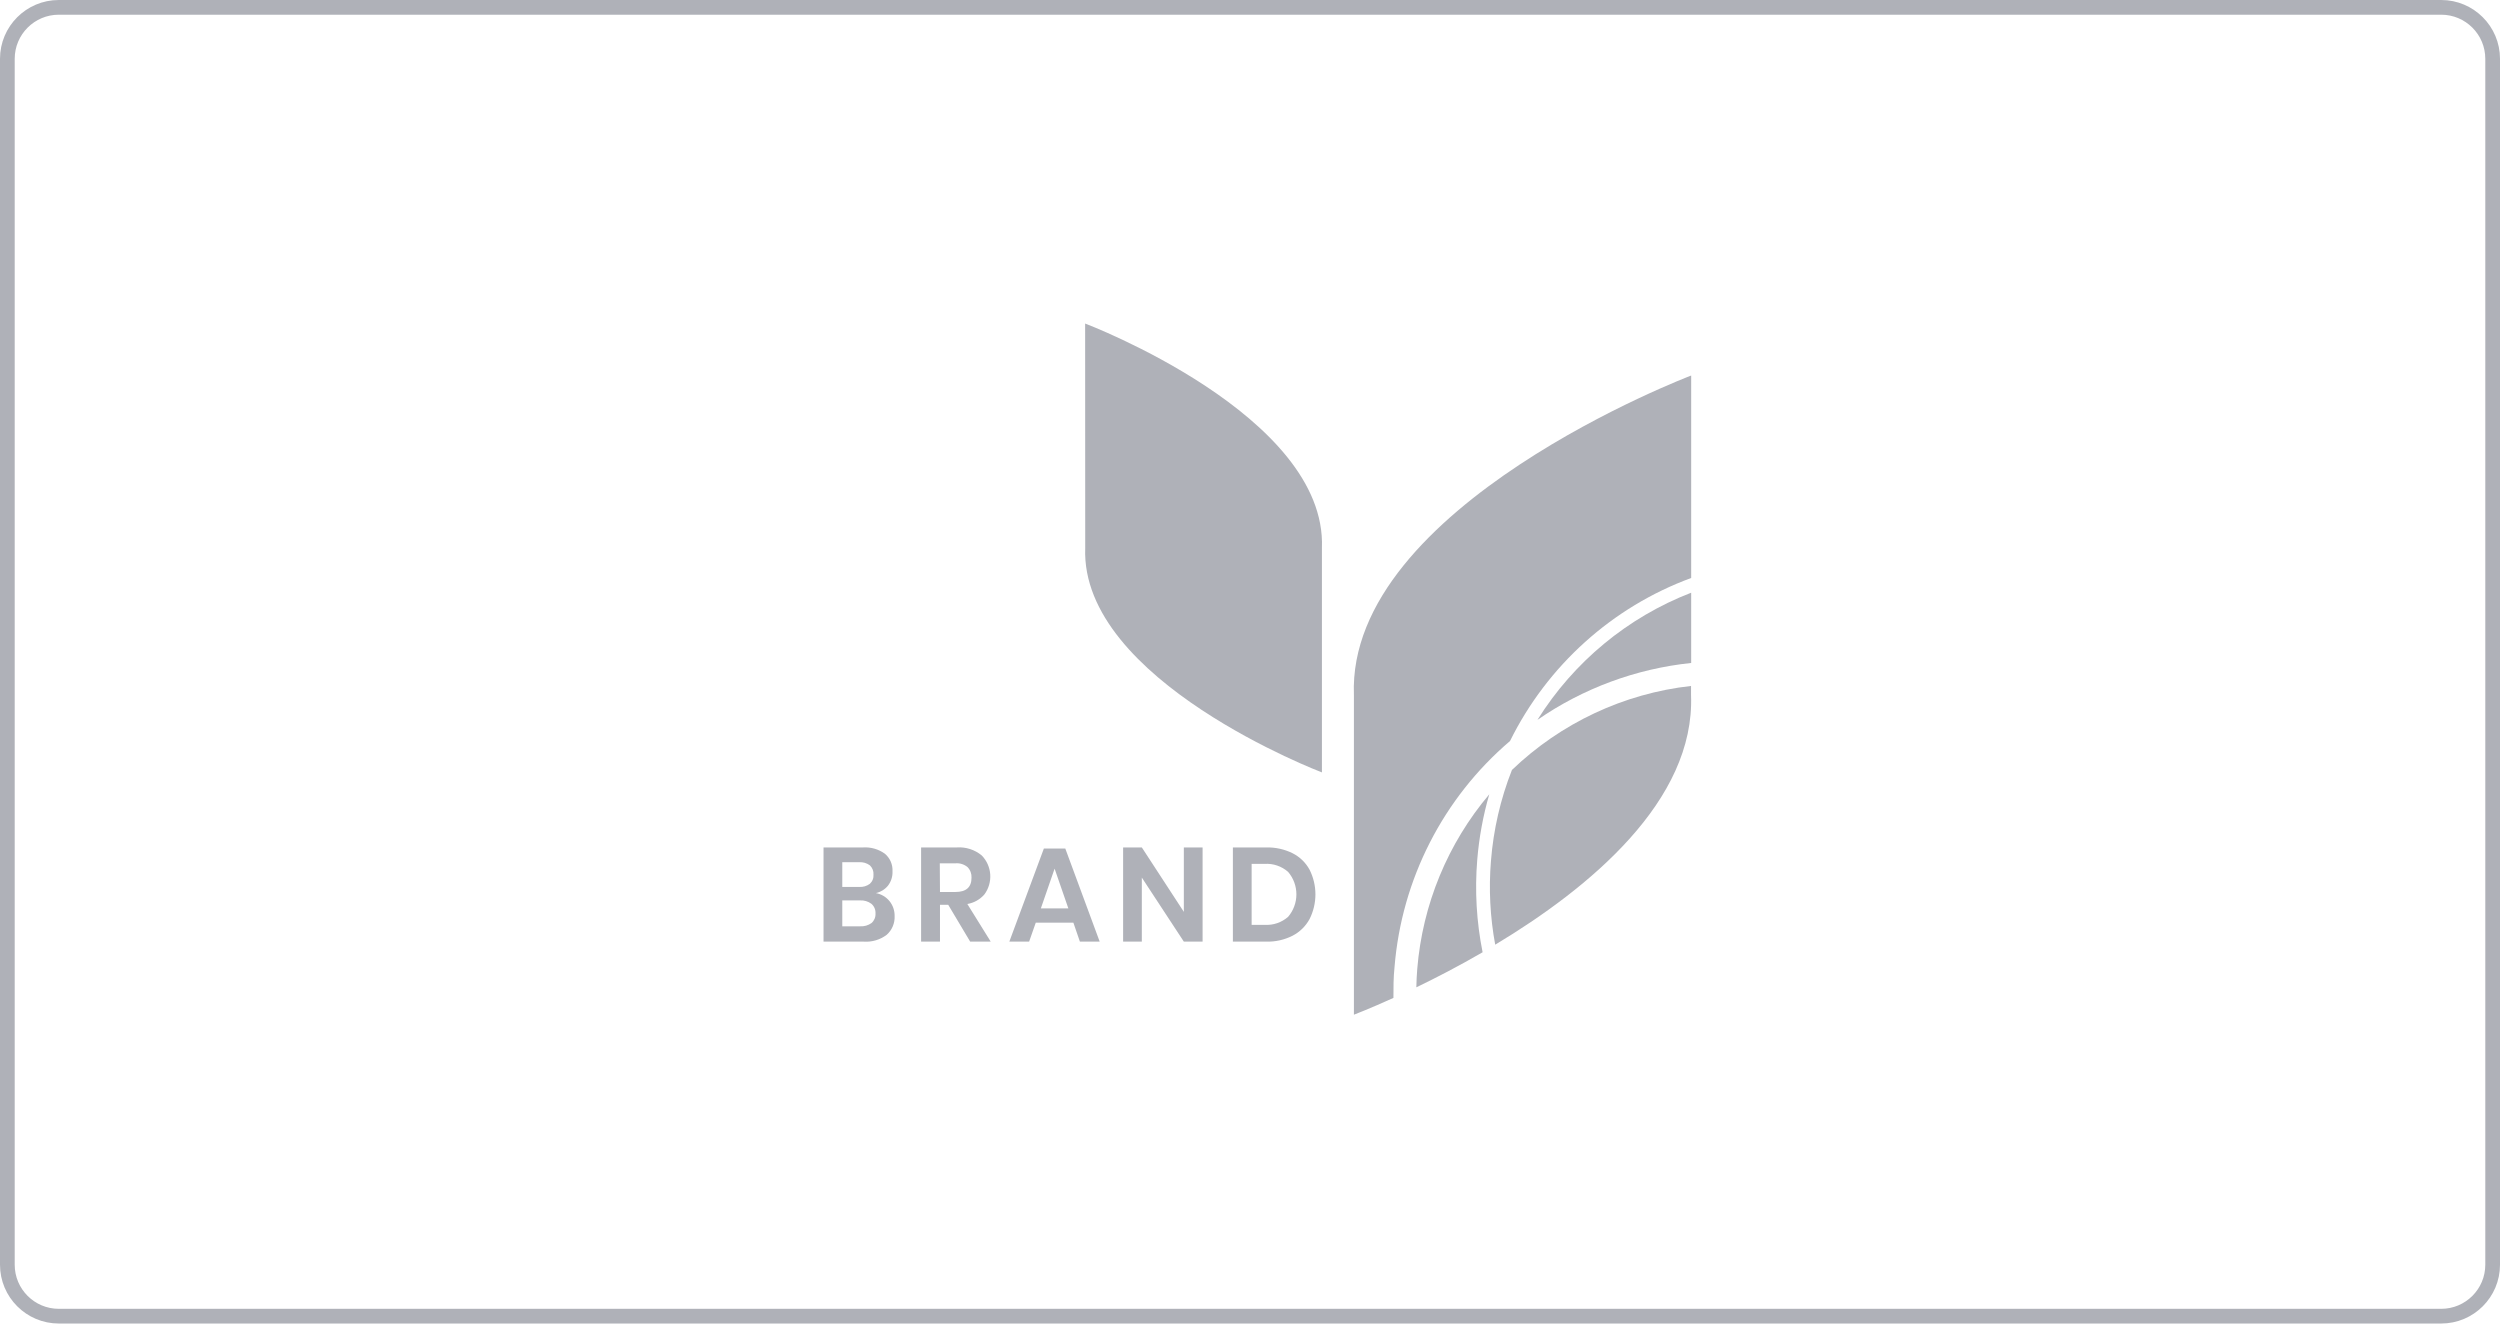
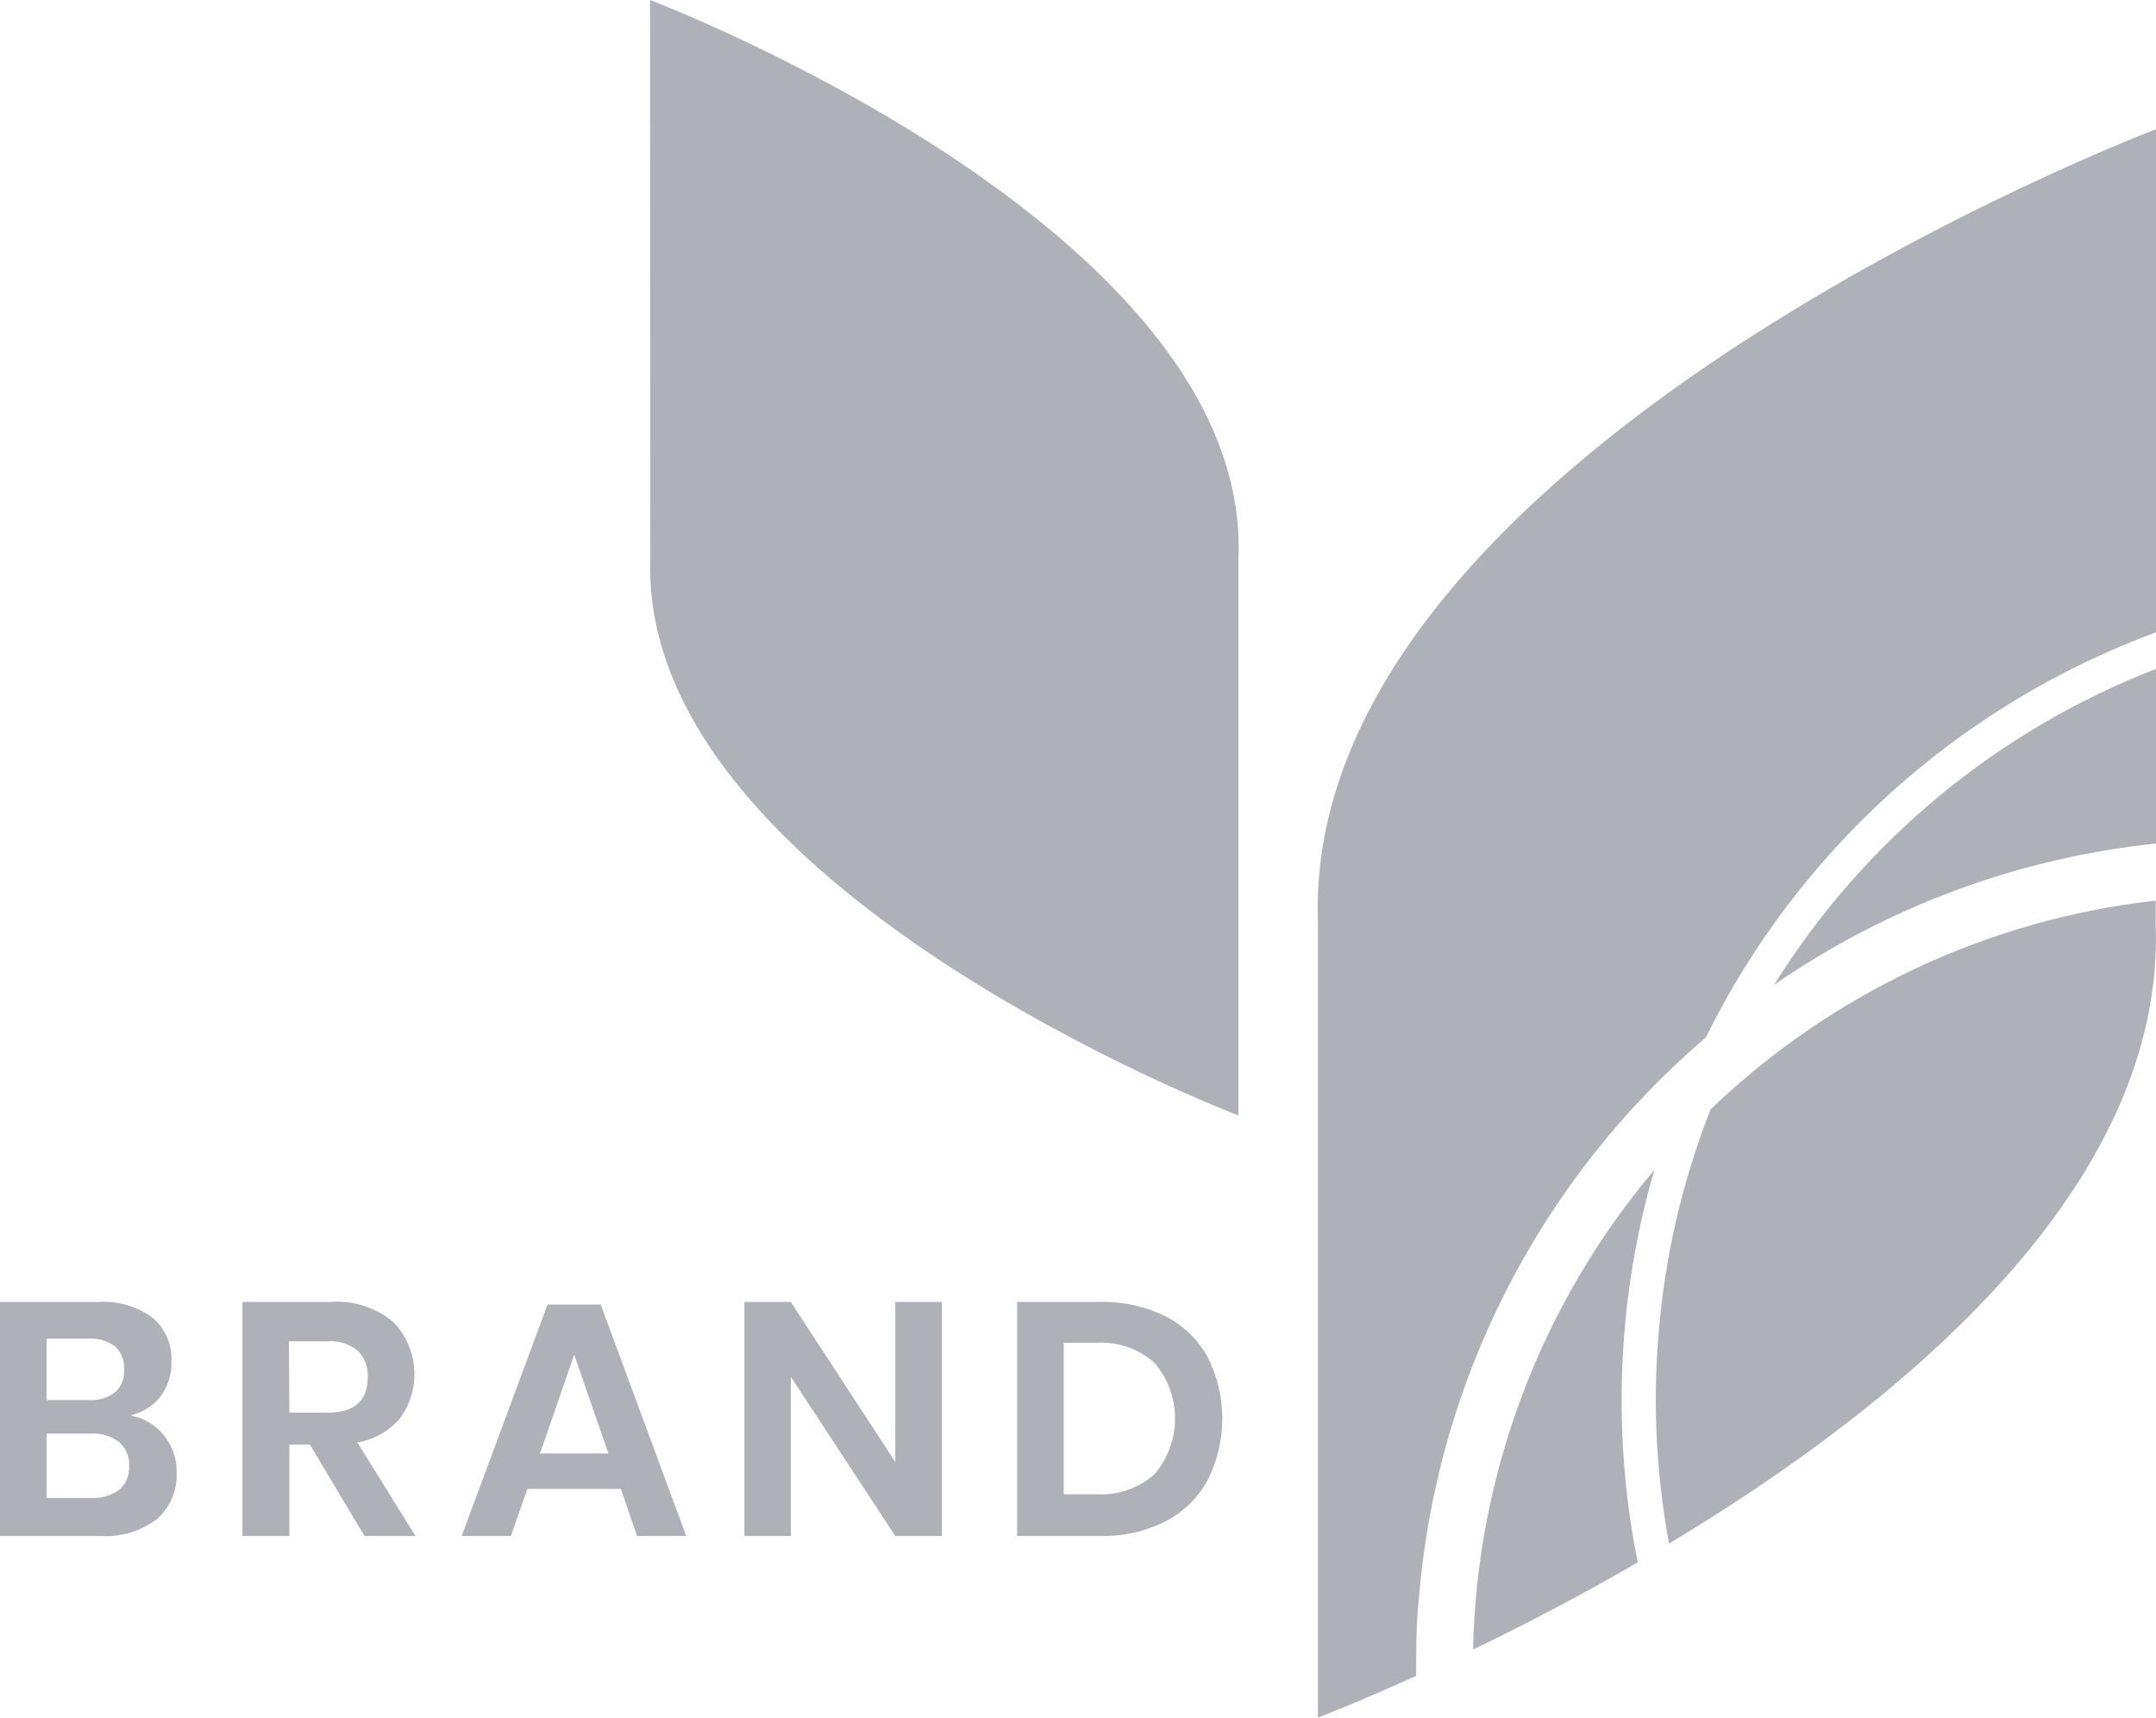
- <svg xmlns="http://www.w3.org/2000/svg" width="170" height="90" viewBox="0 0 170 90" fill="none">
-   <rect x="0.5" y="0.5" width="169" height="89" rx="3.5" stroke="#AFB1B8" />
-   <path d="M60.488 61.278C60.718 61.563 60.84 61.921 60.834 62.288C60.845 62.528 60.803 62.767 60.71 62.988C60.618 63.209 60.477 63.406 60.297 63.565C59.851 63.904 59.298 64.069 58.739 64.031H56V57.626H58.683C59.213 57.591 59.738 57.741 60.17 58.052C60.343 58.197 60.48 58.381 60.571 58.589C60.661 58.797 60.702 59.024 60.69 59.25C60.706 59.603 60.595 59.951 60.379 60.23C60.17 60.484 59.883 60.66 59.562 60.73C59.925 60.797 60.254 60.991 60.488 61.278ZM57.275 60.311H58.422C58.682 60.33 58.941 60.255 59.151 60.098C59.237 60.02 59.304 59.923 59.346 59.814C59.389 59.706 59.406 59.589 59.397 59.472C59.405 59.356 59.387 59.24 59.345 59.132C59.303 59.024 59.238 58.926 59.154 58.846C58.938 58.685 58.671 58.609 58.403 58.631H57.275V60.311ZM59.263 62.767C59.355 62.687 59.427 62.586 59.474 62.474C59.521 62.361 59.542 62.238 59.534 62.116C59.541 61.993 59.52 61.869 59.472 61.755C59.423 61.641 59.35 61.54 59.257 61.459C59.032 61.292 58.756 61.21 58.478 61.228H57.275V62.989H58.493C58.767 63.005 59.039 62.927 59.263 62.767Z" fill="#AFB1B8" />
-   <path d="M65.972 64.031L64.48 61.528H63.919V64.031H62.635V57.626H65.066C65.678 57.583 66.284 57.778 66.758 58.171C67.098 58.518 67.302 58.976 67.336 59.462C67.369 59.948 67.228 60.43 66.939 60.821C66.639 61.166 66.229 61.396 65.779 61.472L67.369 64.031H65.972ZM63.919 60.655H64.969C65.698 60.655 66.063 60.332 66.063 59.685C66.07 59.553 66.05 59.421 66.004 59.297C65.958 59.173 65.887 59.06 65.795 58.965C65.564 58.773 65.268 58.68 64.969 58.706H63.906L63.919 60.655Z" fill="#AFB1B8" />
-   <path d="M72.99 62.742H70.432L69.98 64.031H68.634L70.984 57.698H72.439L74.779 64.031H73.433L72.99 62.742ZM72.648 61.772L71.713 59.069L70.778 61.772H72.648Z" fill="#AFB1B8" />
-   <path d="M81.776 64.031H80.501L77.644 59.676V64.031H76.372V57.626H77.644L80.501 62.007V57.626H81.776V64.031Z" fill="#AFB1B8" />
-   <path d="M89.05 62.498C88.786 62.982 88.385 63.375 87.897 63.628C87.342 63.909 86.726 64.048 86.105 64.031H83.836V57.626H86.105C86.725 57.61 87.34 57.745 87.897 58.021C88.385 58.267 88.787 58.657 89.05 59.138C89.312 59.658 89.449 60.234 89.449 60.818C89.449 61.402 89.312 61.977 89.05 62.498ZM87.591 62.345C87.955 61.919 88.155 61.377 88.155 60.816C88.155 60.255 87.955 59.713 87.591 59.288C87.151 58.902 86.578 58.707 85.996 58.743H85.111V62.889H85.996C86.578 62.926 87.151 62.73 87.591 62.345Z" fill="#AFB1B8" />
-   <path d="M73.789 22C73.789 22 90.24 28.236 89.891 37.26V52.523C89.891 52.523 73.452 46.284 73.795 37.26L73.789 22Z" fill="#AFB1B8" />
-   <path d="M104.547 48.95C107.654 46.803 111.248 45.473 115 45.082V40.304C110.677 41.977 107.01 45.01 104.547 48.95Z" fill="#AFB1B8" />
-   <path d="M102.681 50.389C105.224 45.248 109.633 41.28 115 39.303V25.536C115 25.536 91.571 34.419 92.066 47.269V69C92.066 69 93.11 68.603 94.753 67.858C94.753 67.163 94.753 66.462 94.828 65.758C95.312 59.792 98.137 54.264 102.681 50.389Z" fill="#AFB1B8" />
-   <path d="M100.453 58.462C100.576 56.955 100.85 55.464 101.272 54.012C98.443 57.359 96.73 61.512 96.373 65.887C96.339 66.3 96.32 66.713 96.311 67.138C97.642 66.497 99.191 65.696 100.817 64.754C100.402 62.684 100.279 60.566 100.453 58.462Z" fill="#AFB1B8" />
-   <path d="M101.385 58.54C101.229 60.444 101.326 62.36 101.674 64.238C108.076 60.392 115.268 54.45 114.991 47.269V46.644C110.417 47.157 106.139 49.165 102.812 52.357C102.033 54.335 101.552 56.419 101.385 58.54Z" fill="#AFB1B8" />
+ <svg xmlns="http://www.w3.org/2000/svg" width="59" height="47" fill="none">
+   <path d="M4.488 39.278c.23.285.352.643.346 1.01a1.604 1.604 0 01-.536 1.277c-.447.339-1 .504-1.559.466H0v-6.405h2.683a2.284 2.284 0 011.487.426 1.464 1.464 0 01.52 1.198c.016.353-.095.7-.311.98-.209.254-.496.43-.817.5.363.067.692.26.926.548zm-3.213-.967H2.42c.261.02.52-.056.73-.213a.761.761 0 00.246-.626.788.788 0 00-.243-.625 1.106 1.106 0 00-.751-.216H1.275v1.68zm1.988 2.456a.796.796 0 00.271-.65.81.81 0 00-.277-.658 1.18 1.18 0 00-.78-.231H1.276v1.761h1.218c.274.016.546-.062.77-.222zM9.973 42.031L8.48 39.528h-.561v2.503H6.635v-6.405h2.43a2.39 2.39 0 011.693.545 2.047 2.047 0 01.18 2.65c-.3.345-.709.575-1.159.65l1.59 2.56H9.973zm-2.054-3.376h1.05c.73 0 1.094-.323 1.094-.97a.956.956 0 00-.268-.72 1.135 1.135 0 00-.826-.26H7.906l.013 1.95zM16.99 40.742h-2.558l-.452 1.29h-1.346l2.35-6.334h1.455l2.34 6.333h-1.346l-.442-1.289zm-.342-.97l-.935-2.703-.935 2.703h1.87zM25.776 42.031H24.5l-2.858-4.355v4.355h-1.271v-6.405h1.271l2.858 4.38v-4.38h1.275v6.405zM33.05 40.498a2.757 2.757 0 01-1.153 1.13c-.555.281-1.171.42-1.792.403h-2.27v-6.405h2.27a3.816 3.816 0 011.791.395c.488.246.89.636 1.154 1.117a3.736 3.736 0 010 3.36zm-1.459-.153a2.352 2.352 0 000-3.057 2.21 2.21 0 00-1.596-.545h-.885v4.146h.886a2.21 2.21 0 001.595-.544zM17.788 0S34.24 6.236 33.892 15.26v15.263s-16.44-6.24-16.096-15.263L17.788 0zM48.547 26.95A22.486 22.486 0 0159 23.082v-4.778a21.467 21.467 0 00-10.453 8.646z" fill="#AFB1B8" />
+   <path d="M46.68 28.389A22.382 22.382 0 0159 17.303V3.536s-23.43 8.883-22.934 21.733V47s1.044-.397 2.687-1.142c0-.695 0-1.395.074-2.1a22.606 22.606 0 017.854-15.369z" fill="#AFB1B8" />
+   <path d="M44.453 36.462c.123-1.507.397-2.998.82-4.45a21.04 21.04 0 00-4.962 13.126 68.028 68.028 0 004.506-2.384 22.573 22.573 0 01-.364-6.292zM45.384 36.54a21.58 21.58 0 00.29 5.698c6.401-3.846 13.594-9.788 13.317-16.968v-.626a20.972 20.972 0 00-12.18 5.713 21.492 21.492 0 00-1.427 6.183z" fill="#AFB1B8" />
</svg>
